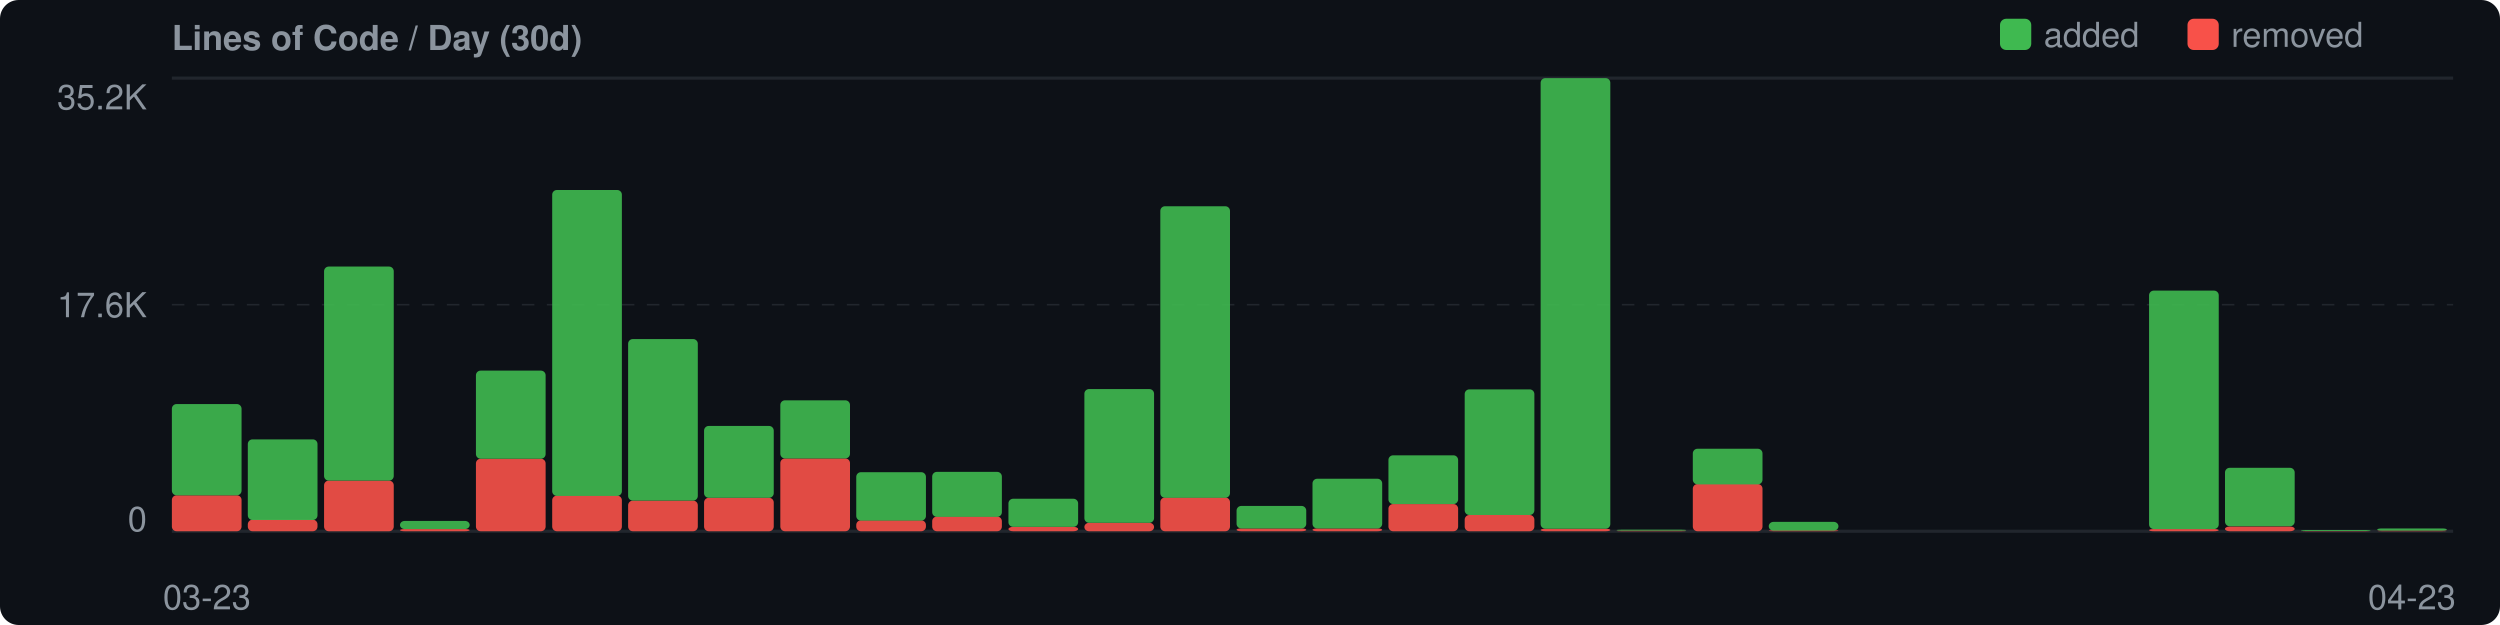
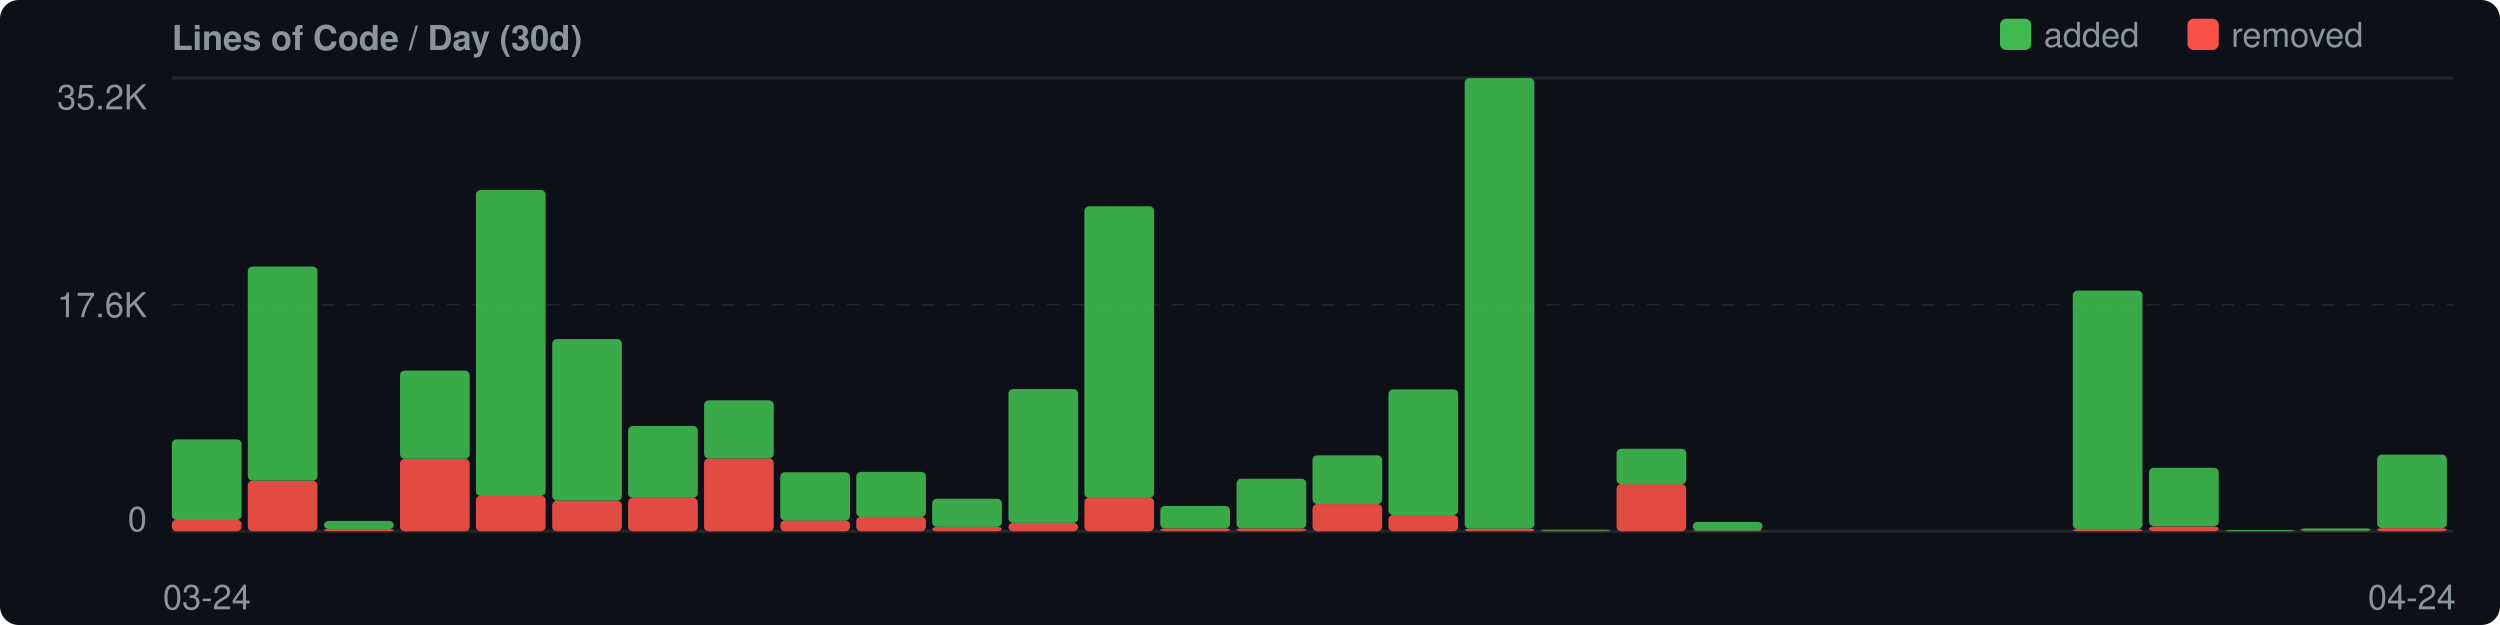
<svg xmlns="http://www.w3.org/2000/svg" width="800" height="200" viewBox="0 0 800 200">
  <rect width="800" height="200" fill="#0d1117" rx="6" />
  <style>text { font-family: system-ui, -apple-system, 'Segoe UI', Helvetica, Arial, sans-serif; fill: #8b949e; font-size: 11px; }</style>
  <text x="55" y="16" fill="#c9d1d9" font-size="13" font-weight="600">Lines of Code / Day (30d)</text>
  <rect x="640" y="6" width="10" height="10" fill="#3fb950" rx="2" />
  <text x="654" y="15" font-size="10" fill="#c9d1d9">added</text>
  <rect x="700" y="6" width="10" height="10" fill="#f85149" rx="2" />
  <text x="714" y="15" font-size="10" fill="#c9d1d9">removed</text>
  <text x="47" y="35" text-anchor="end" font-size="10">35.2K</text>
  <text x="47" y="170" text-anchor="end" font-size="10">0</text>
  <line x1="55" y1="25" x2="785" y2="25" stroke="#21262d" stroke-width="1" />
  <line x1="55" y1="170" x2="785" y2="170" stroke="#21262d" stroke-width="1" />
  <line x1="55" y1="97.5" x2="785" y2="97.5" stroke="#21262d" stroke-width="0.5" stroke-dasharray="4,4" />
  <text x="47" y="101.5" text-anchor="end" font-size="10">17.6K</text>
-   <rect x="55.0" y="158.5" width="22.3" height="11.5" fill="#f85149" rx="1.5" opacity="0.9" />
-   <rect x="55.0" y="129.3" width="22.3" height="29.2" fill="#3fb950" rx="1.5" opacity="0.9" />
-   <text x="66.2" y="195" text-anchor="middle" font-size="10">03-23</text>
-   <rect x="79.3" y="166.3" width="22.3" height="3.7" fill="#f85149" rx="1.5" opacity="0.9" />
-   <rect x="79.3" y="140.6" width="22.3" height="25.8" fill="#3fb950" rx="1.5" opacity="0.9" />
-   <rect x="103.7" y="153.8" width="22.3" height="16.2" fill="#f85149" rx="1.5" opacity="0.9" />
-   <rect x="103.7" y="85.3" width="22.3" height="68.5" fill="#3fb950" rx="1.5" opacity="0.9" />
-   <rect x="128.0" y="169.3" width="22.3" height="0.7" fill="#f85149" rx="1.5" opacity="0.9" />
-   <rect x="128.0" y="166.7" width="22.3" height="2.6" fill="#3fb950" rx="1.5" opacity="0.9" />
-   <rect x="152.3" y="146.8" width="22.3" height="23.2" fill="#f85149" rx="1.5" opacity="0.9" />
-   <rect x="152.3" y="118.6" width="22.3" height="28.2" fill="#3fb950" rx="1.5" opacity="0.9" />
-   <rect x="176.7" y="158.6" width="22.3" height="11.4" fill="#f85149" rx="1.5" opacity="0.9" />
-   <rect x="176.7" y="60.8" width="22.3" height="97.9" fill="#3fb950" rx="1.5" opacity="0.9" />
-   <rect x="201.0" y="160.2" width="22.3" height="9.8" fill="#f85149" rx="1.5" opacity="0.9" />
-   <rect x="201.0" y="108.5" width="22.3" height="51.7" fill="#3fb950" rx="1.5" opacity="0.9" />
-   <rect x="225.3" y="159.3" width="22.3" height="10.7" fill="#f85149" rx="1.5" opacity="0.9" />
-   <rect x="225.3" y="136.3" width="22.3" height="23.0" fill="#3fb950" rx="1.5" opacity="0.9" />
-   <rect x="249.7" y="146.7" width="22.3" height="23.3" fill="#f85149" rx="1.5" opacity="0.9" />
-   <rect x="249.7" y="128.1" width="22.3" height="18.6" fill="#3fb950" rx="1.5" opacity="0.9" />
-   <rect x="274.0" y="166.5" width="22.3" height="3.5" fill="#f85149" rx="1.5" opacity="0.9" />
-   <rect x="274.0" y="151.1" width="22.3" height="15.5" fill="#3fb950" rx="1.5" opacity="0.9" />
-   <rect x="298.3" y="165.3" width="22.3" height="4.7" fill="#f85149" rx="1.5" opacity="0.9" />
-   <rect x="298.3" y="151.0" width="22.3" height="14.4" fill="#3fb950" rx="1.5" opacity="0.9" />
-   <rect x="322.7" y="168.6" width="22.3" height="1.4" fill="#f85149" rx="1.5" opacity="0.9" />
-   <rect x="322.7" y="159.6" width="22.3" height="9.0" fill="#3fb950" rx="1.5" opacity="0.9" />
-   <rect x="347.0" y="167.3" width="22.3" height="2.7" fill="#f85149" rx="1.5" opacity="0.9" />
-   <rect x="347.0" y="124.5" width="22.3" height="42.8" fill="#3fb950" rx="1.5" opacity="0.9" />
-   <rect x="371.3" y="159.2" width="22.3" height="10.8" fill="#f85149" rx="1.5" opacity="0.9" />
-   <rect x="371.3" y="66.0" width="22.3" height="93.3" fill="#3fb950" rx="1.5" opacity="0.9" />
+   <rect x="55.0" y="166.3" width="22.3" height="3.7" fill="#f85149" rx="1.5" opacity="0.9" />
+   <rect x="55.0" y="140.6" width="22.3" height="25.8" fill="#3fb950" rx="1.5" opacity="0.9" />
+   <text x="66.2" y="195" text-anchor="middle" font-size="10">03-24</text>
+   <rect x="79.3" y="153.8" width="22.3" height="16.2" fill="#f85149" rx="1.5" opacity="0.9" />
+   <rect x="79.3" y="85.3" width="22.3" height="68.5" fill="#3fb950" rx="1.5" opacity="0.9" />
+   <rect x="103.7" y="169.3" width="22.3" height="0.7" fill="#f85149" rx="1.5" opacity="0.9" />
+   <rect x="103.7" y="166.7" width="22.3" height="2.6" fill="#3fb950" rx="1.5" opacity="0.9" />
+   <rect x="128.0" y="146.8" width="22.3" height="23.2" fill="#f85149" rx="1.5" opacity="0.9" />
+   <rect x="128.0" y="118.6" width="22.3" height="28.2" fill="#3fb950" rx="1.5" opacity="0.9" />
+   <rect x="152.3" y="158.6" width="22.3" height="11.4" fill="#f85149" rx="1.5" opacity="0.9" />
+   <rect x="152.3" y="60.8" width="22.3" height="97.9" fill="#3fb950" rx="1.5" opacity="0.9" />
+   <rect x="176.7" y="160.2" width="22.3" height="9.8" fill="#f85149" rx="1.5" opacity="0.9" />
+   <rect x="176.7" y="108.5" width="22.3" height="51.7" fill="#3fb950" rx="1.5" opacity="0.9" />
+   <rect x="201.0" y="159.3" width="22.3" height="10.7" fill="#f85149" rx="1.5" opacity="0.9" />
+   <rect x="201.0" y="136.3" width="22.3" height="23.0" fill="#3fb950" rx="1.5" opacity="0.9" />
+   <rect x="225.3" y="146.7" width="22.3" height="23.3" fill="#f85149" rx="1.5" opacity="0.9" />
+   <rect x="225.3" y="128.1" width="22.3" height="18.6" fill="#3fb950" rx="1.5" opacity="0.9" />
+   <rect x="249.7" y="166.5" width="22.3" height="3.5" fill="#f85149" rx="1.5" opacity="0.9" />
+   <rect x="249.7" y="151.1" width="22.3" height="15.5" fill="#3fb950" rx="1.5" opacity="0.9" />
+   <rect x="274.0" y="165.3" width="22.3" height="4.7" fill="#f85149" rx="1.5" opacity="0.9" />
+   <rect x="274.0" y="151.0" width="22.3" height="14.4" fill="#3fb950" rx="1.5" opacity="0.9" />
+   <rect x="298.3" y="168.6" width="22.3" height="1.4" fill="#f85149" rx="1.5" opacity="0.9" />
+   <rect x="298.3" y="159.6" width="22.3" height="9.0" fill="#3fb950" rx="1.5" opacity="0.9" />
+   <rect x="322.7" y="167.3" width="22.3" height="2.7" fill="#f85149" rx="1.5" opacity="0.9" />
+   <rect x="322.7" y="124.5" width="22.3" height="42.8" fill="#3fb950" rx="1.5" opacity="0.9" />
+   <rect x="347.0" y="159.2" width="22.3" height="10.8" fill="#f85149" rx="1.5" opacity="0.9" />
+   <rect x="347.0" y="66.0" width="22.3" height="93.3" fill="#3fb950" rx="1.5" opacity="0.9" />
+   <rect x="371.3" y="169.1" width="22.3" height="0.9" fill="#f85149" rx="1.5" opacity="0.9" />
+   <rect x="371.3" y="161.9" width="22.3" height="7.2" fill="#3fb950" rx="1.5" opacity="0.9" />
  <rect x="395.7" y="169.1" width="22.3" height="0.9" fill="#f85149" rx="1.5" opacity="0.9" />
-   <rect x="395.7" y="161.9" width="22.3" height="7.2" fill="#3fb950" rx="1.5" opacity="0.9" />
-   <rect x="420.0" y="169.1" width="22.3" height="0.9" fill="#f85149" rx="1.5" opacity="0.9" />
-   <rect x="420.0" y="153.2" width="22.3" height="15.9" fill="#3fb950" rx="1.5" opacity="0.9" />
-   <rect x="444.3" y="161.3" width="22.3" height="8.7" fill="#f85149" rx="1.5" opacity="0.9" />
-   <rect x="444.3" y="145.7" width="22.3" height="15.6" fill="#3fb950" rx="1.5" opacity="0.9" />
-   <rect x="468.7" y="164.8" width="22.3" height="5.2" fill="#f85149" rx="1.5" opacity="0.9" />
-   <rect x="468.7" y="124.6" width="22.3" height="40.2" fill="#3fb950" rx="1.5" opacity="0.9" />
-   <rect x="493.0" y="169.2" width="22.3" height="0.8" fill="#f85149" rx="1.5" opacity="0.9" />
-   <rect x="493.0" y="25.0" width="22.3" height="144.2" fill="#3fb950" rx="1.5" opacity="0.9" />
-   <rect x="517.3" y="169.8" width="22.3" height="0.2" fill="#f85149" rx="1.5" opacity="0.9" />
-   <rect x="517.3" y="169.5" width="22.3" height="0.3" fill="#3fb950" rx="1.5" opacity="0.9" />
-   <rect x="541.7" y="154.9" width="22.3" height="15.1" fill="#f85149" rx="1.5" opacity="0.9" />
-   <rect x="541.7" y="143.6" width="22.3" height="11.4" fill="#3fb950" rx="1.5" opacity="0.9" />
-   <rect x="566.0" y="169.7" width="22.3" height="0.3" fill="#f85149" rx="1.5" opacity="0.9" />
-   <rect x="566.0" y="167.0" width="22.3" height="2.8" fill="#3fb950" rx="1.5" opacity="0.9" />
-   <rect x="639.0" y="170.0" width="22.3" height="0.0" fill="#f85149" rx="1.5" opacity="0.9" />
-   <rect x="639.0" y="169.9" width="22.3" height="0.0" fill="#3fb950" rx="1.5" opacity="0.9" />
-   <rect x="687.7" y="169.3" width="22.3" height="0.7" fill="#f85149" rx="1.5" opacity="0.9" />
-   <rect x="687.7" y="93.0" width="22.3" height="76.3" fill="#3fb950" rx="1.5" opacity="0.9" />
-   <rect x="712.0" y="168.5" width="22.3" height="1.5" fill="#f85149" rx="1.5" opacity="0.9" />
-   <rect x="712.0" y="149.7" width="22.3" height="18.7" fill="#3fb950" rx="1.5" opacity="0.9" />
-   <rect x="736.3" y="169.9" width="22.3" height="0.1" fill="#f85149" rx="1.5" opacity="0.9" />
-   <rect x="736.3" y="169.6" width="22.3" height="0.3" fill="#3fb950" rx="1.5" opacity="0.9" />
-   <rect x="760.7" y="169.8" width="22.3" height="0.2" fill="#f85149" rx="1.5" opacity="0.9" />
-   <rect x="760.7" y="169.1" width="22.3" height="0.7" fill="#3fb950" rx="1.5" opacity="0.9" />
-   <text x="771.8" y="195" text-anchor="middle" font-size="10">04-23</text>
+   <rect x="395.7" y="153.2" width="22.3" height="15.9" fill="#3fb950" rx="1.5" opacity="0.9" />
+   <rect x="420.0" y="161.3" width="22.3" height="8.7" fill="#f85149" rx="1.5" opacity="0.9" />
+   <rect x="420.0" y="145.7" width="22.3" height="15.6" fill="#3fb950" rx="1.5" opacity="0.9" />
+   <rect x="444.3" y="164.8" width="22.3" height="5.2" fill="#f85149" rx="1.5" opacity="0.9" />
+   <rect x="444.3" y="124.6" width="22.3" height="40.2" fill="#3fb950" rx="1.5" opacity="0.9" />
+   <rect x="468.7" y="169.2" width="22.3" height="0.8" fill="#f85149" rx="1.5" opacity="0.9" />
+   <rect x="468.7" y="25.0" width="22.3" height="144.2" fill="#3fb950" rx="1.5" opacity="0.9" />
+   <rect x="493.0" y="169.8" width="22.3" height="0.2" fill="#f85149" rx="1.5" opacity="0.9" />
+   <rect x="493.0" y="169.5" width="22.3" height="0.3" fill="#3fb950" rx="1.5" opacity="0.9" />
+   <rect x="517.3" y="154.9" width="22.3" height="15.1" fill="#f85149" rx="1.5" opacity="0.9" />
+   <rect x="517.3" y="143.6" width="22.3" height="11.4" fill="#3fb950" rx="1.5" opacity="0.9" />
+   <rect x="541.7" y="169.7" width="22.3" height="0.3" fill="#f85149" rx="1.5" opacity="0.9" />
+   <rect x="541.7" y="167.0" width="22.3" height="2.8" fill="#3fb950" rx="1.5" opacity="0.9" />
+   <rect x="614.7" y="170.0" width="22.3" height="0.0" fill="#f85149" rx="1.5" opacity="0.9" />
+   <rect x="614.7" y="169.9" width="22.3" height="0.0" fill="#3fb950" rx="1.5" opacity="0.9" />
+   <rect x="663.3" y="169.3" width="22.3" height="0.7" fill="#f85149" rx="1.5" opacity="0.9" />
+   <rect x="663.3" y="93.0" width="22.3" height="76.3" fill="#3fb950" rx="1.5" opacity="0.9" />
+   <rect x="687.7" y="168.5" width="22.3" height="1.5" fill="#f85149" rx="1.5" opacity="0.9" />
+   <rect x="687.7" y="149.7" width="22.3" height="18.7" fill="#3fb950" rx="1.5" opacity="0.9" />
+   <rect x="712.0" y="169.9" width="22.3" height="0.1" fill="#f85149" rx="1.5" opacity="0.9" />
+   <rect x="712.0" y="169.6" width="22.3" height="0.3" fill="#3fb950" rx="1.5" opacity="0.9" />
+   <rect x="736.3" y="169.8" width="22.3" height="0.2" fill="#f85149" rx="1.5" opacity="0.9" />
+   <rect x="736.3" y="169.1" width="22.3" height="0.7" fill="#3fb950" rx="1.5" opacity="0.9" />
+   <rect x="760.7" y="169.0" width="22.3" height="1.0" fill="#f85149" rx="1.5" opacity="0.9" />
+   <rect x="760.7" y="145.5" width="22.3" height="23.5" fill="#3fb950" rx="1.5" opacity="0.9" />
+   <text x="771.8" y="195" text-anchor="middle" font-size="10">04-24</text>
</svg>
